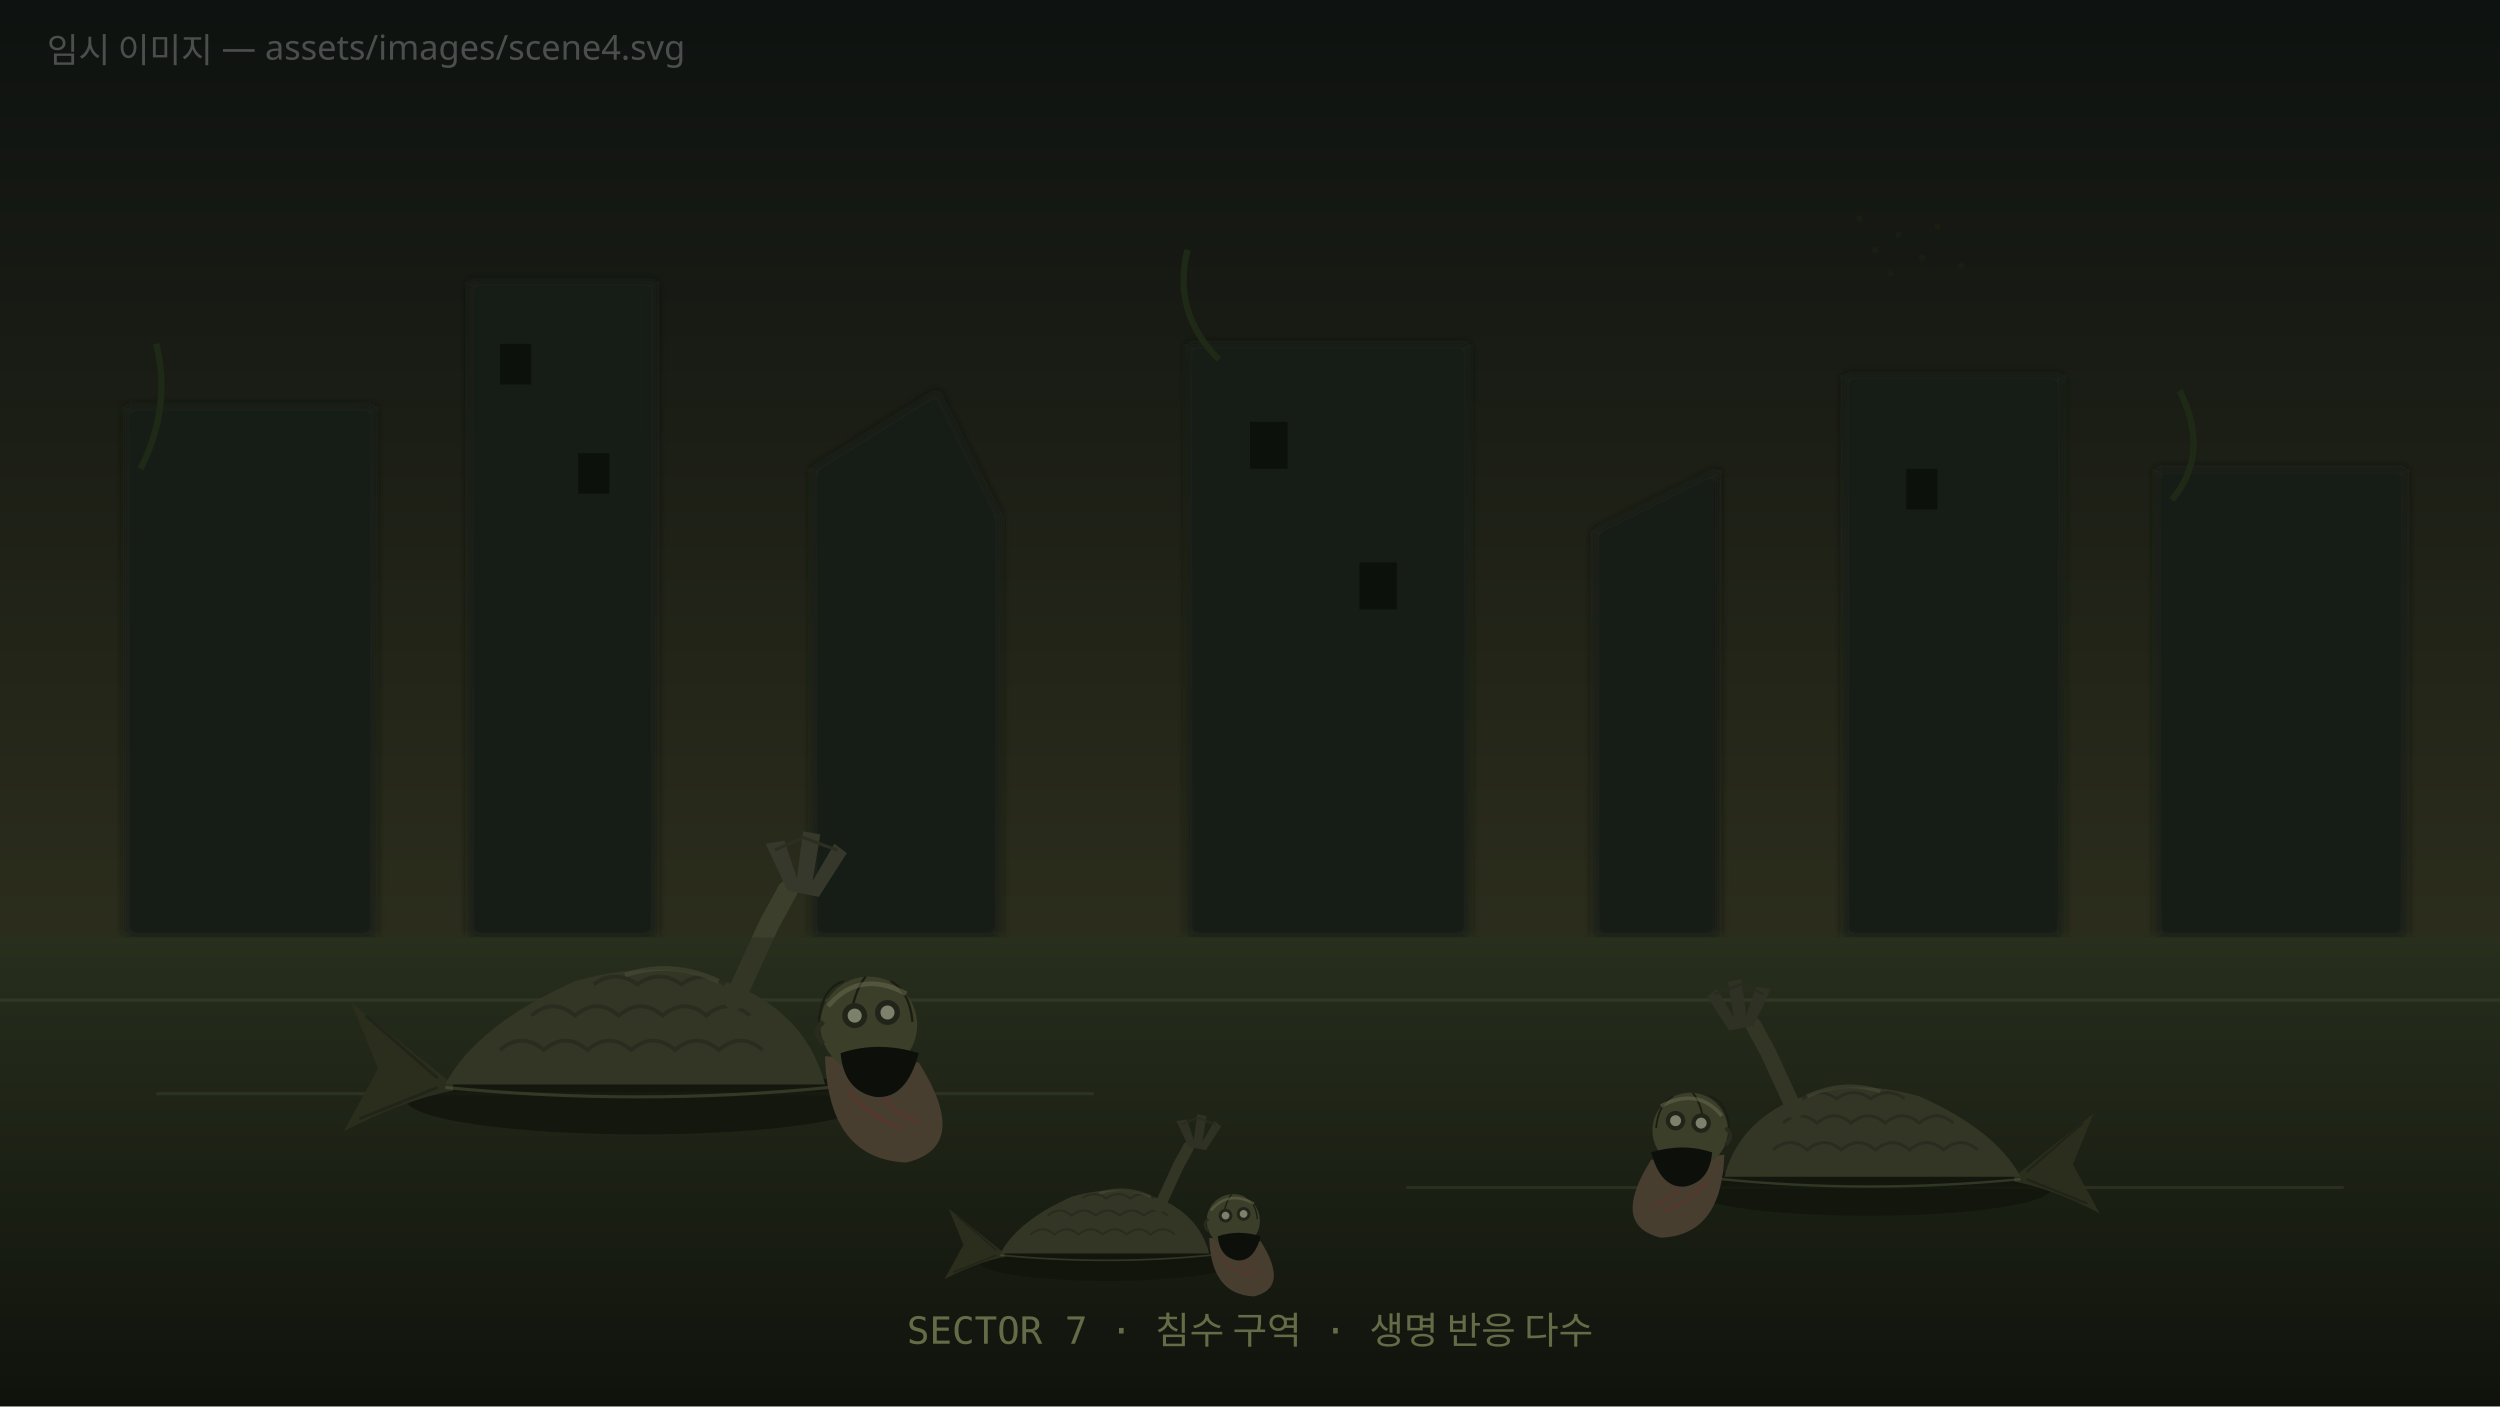
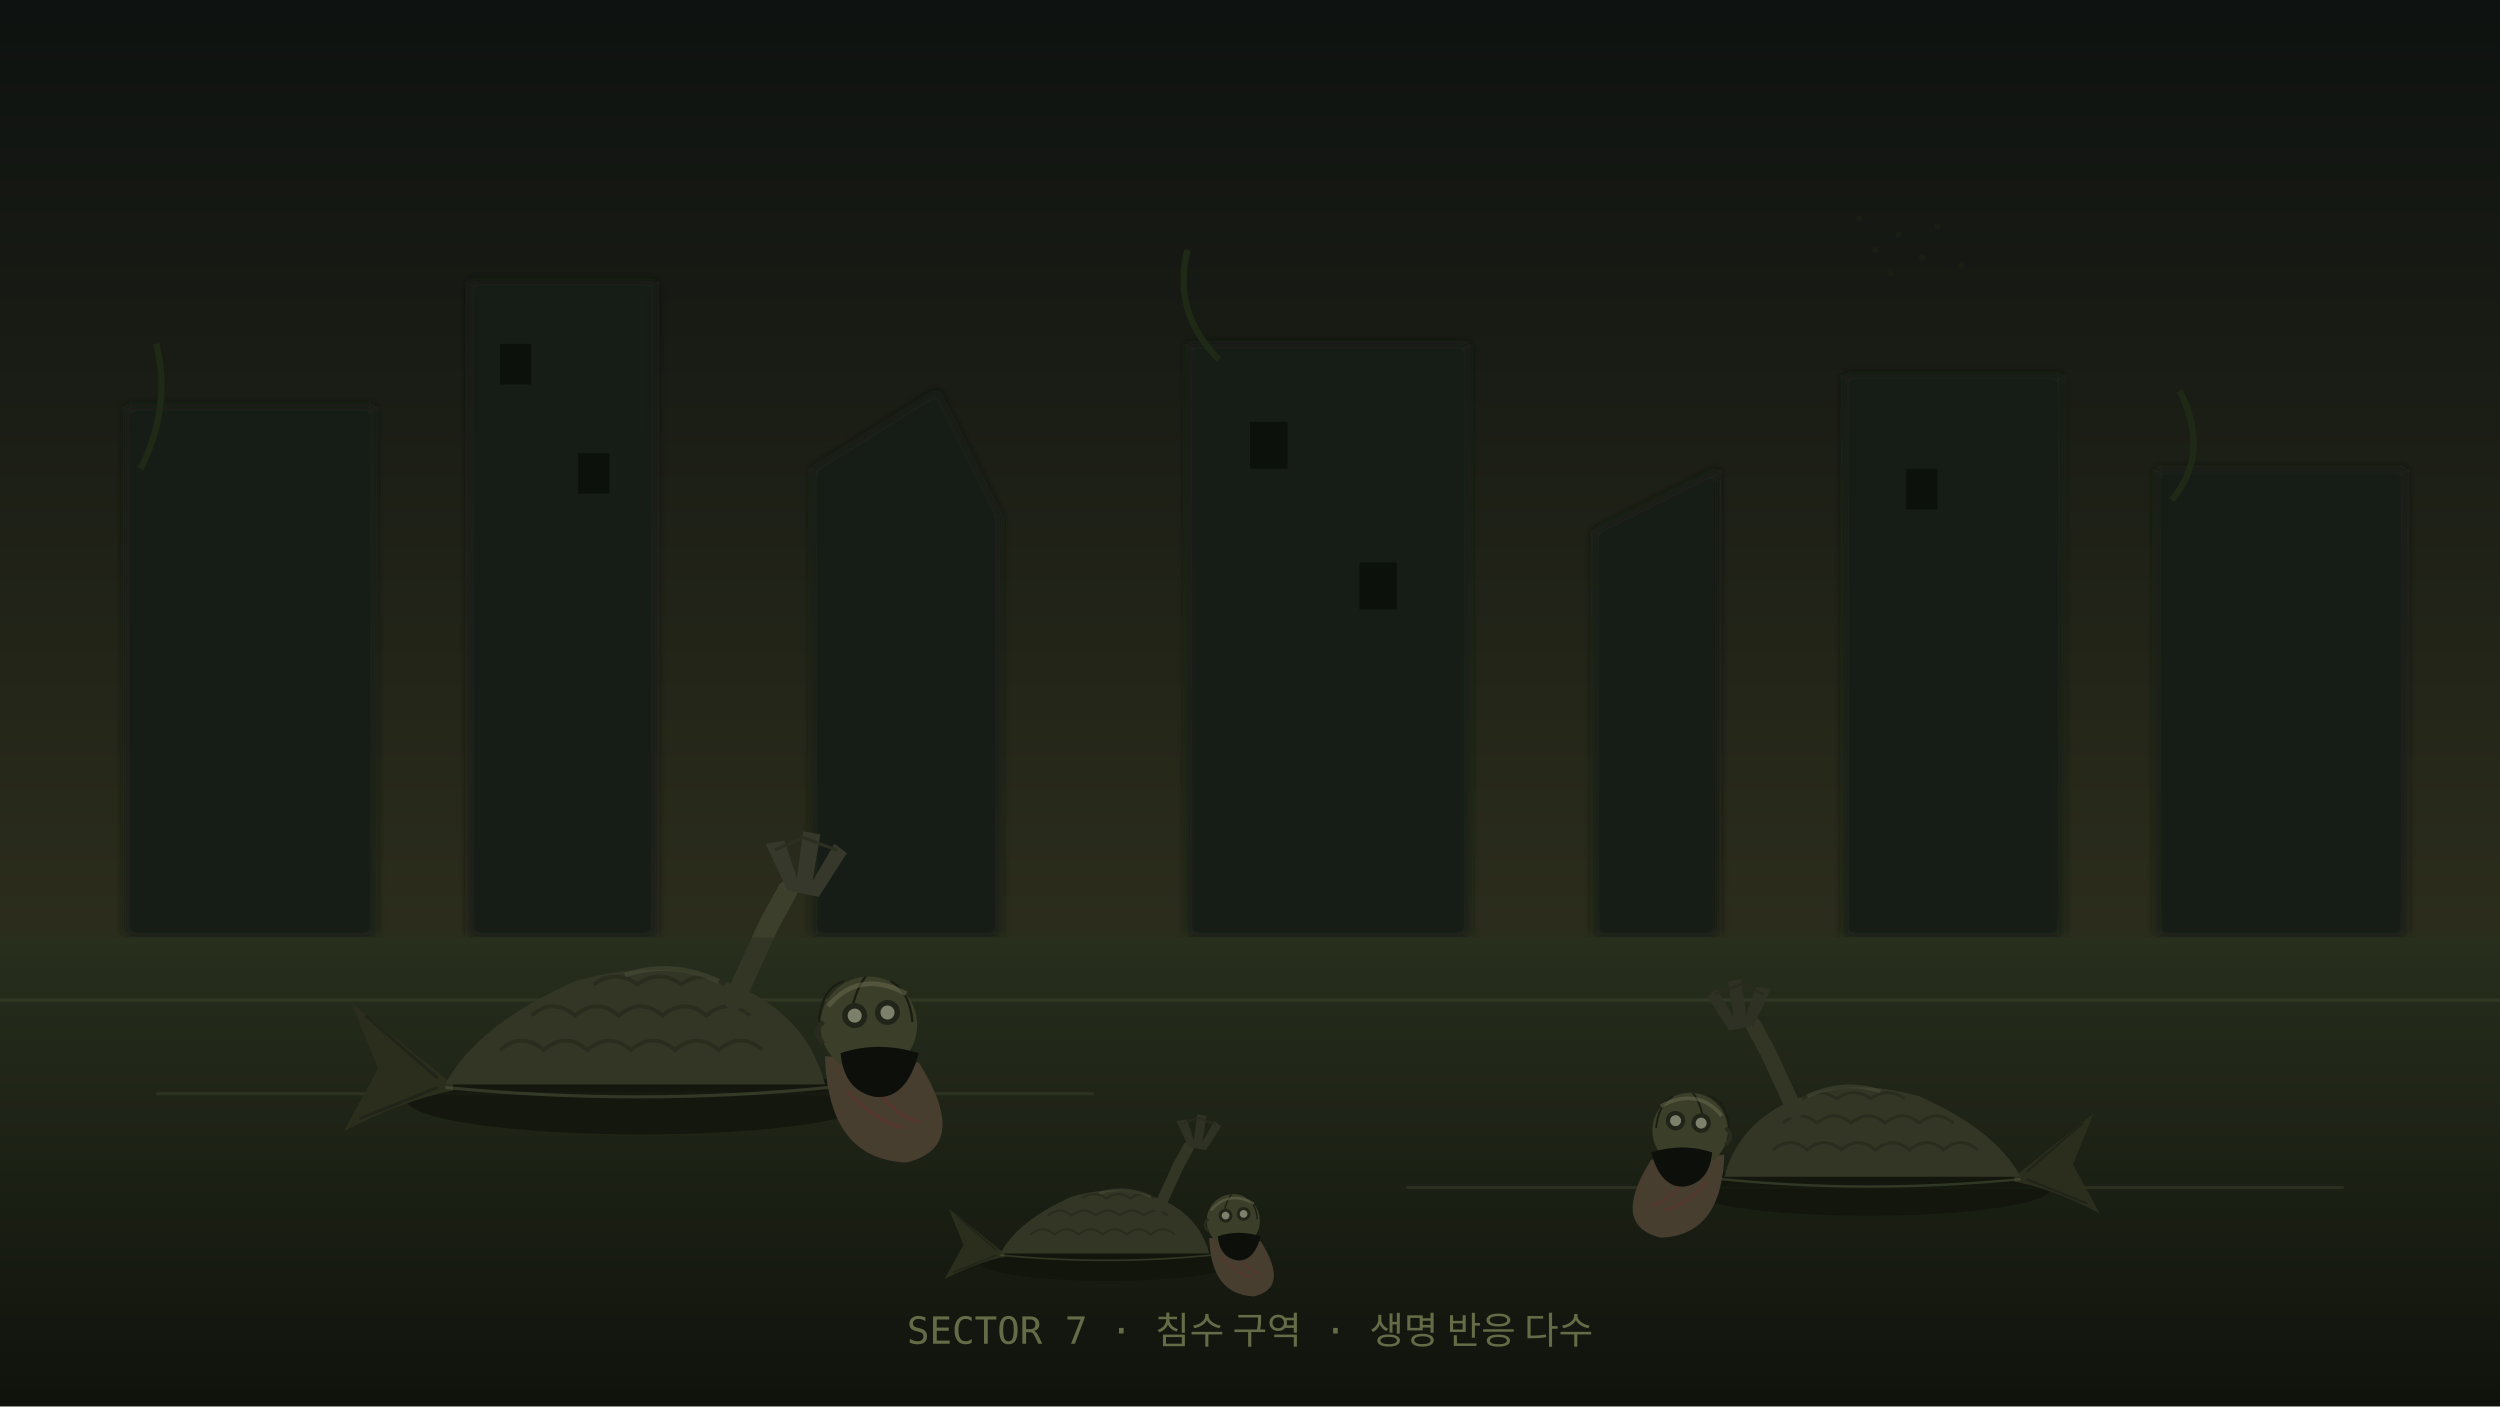
<svg xmlns="http://www.w3.org/2000/svg" viewBox="0 0 1600 900">
  <defs>
    <linearGradient id="sky" x1="0" y1="0" x2="0" y2="1">
      <stop offset="0" stop-color="#0e1210" />
      <stop offset="1" stop-color="#3a3a22" />
    </linearGradient>
    <linearGradient id="water" x1="0" y1="0" x2="0" y2="1">
      <stop offset="0" stop-color="#2c3420" />
      <stop offset="1" stop-color="#0a0d08" />
    </linearGradient>
    <filter id="haze">
      <feGaussianBlur stdDeviation="3" />
    </filter>
    <g id="hybrid">
      <ellipse cx="-20" cy="14" rx="150" ry="22" fill="#0b0f08" opacity=".8" />
      <path d="M-140 4 Q-170 -20 -205 -48 L-188 -6 L-210 34 Q-172 14 -140 8 Z" fill="#30331f" />
      <path d="M-196 -40 L-150 0 M-200 26 L-150 6" stroke="#23261a" stroke-width="2" />
      <path d="M-145 4 Q-125 -34 -62 -62 Q0 -80 52 -54 Q88 -34 98 4 Z" fill="#3c3f2b" />
      <g stroke="#2c2f20" stroke-width="2.5" fill="none" opacity=".9">
        <path d="M-110 -18 q14 -12 28 0 q14 -12 28 0 q14 -12 28 0 q14 -12 28 0 q14 -12 28 0 q14 -12 28 0" />
        <path d="M-90 -40 q14 -12 28 0 q14 -12 28 0 q14 -12 28 0 q14 -12 28 0 q14 -12 28 0" />
        <path d="M-50 -60 q14 -10 28 0 q14 -10 28 0 q14 -10 28 0" />
      </g>
      <path d="M-30 -66 Q0 -76 30 -62" stroke="#6a6c50" stroke-width="3" fill="none" opacity=".4" />
      <path d="M40 -50 L62 -98 L74 -120" stroke="#3c3f2b" stroke-width="13" stroke-linecap="round" fill="none" />
      <path d="M74 -120 L60 -150 L72 -152 L80 -128 L84 -158 L95 -156 L90 -126 L104 -150 L112 -144 L94 -116 Z" fill="#35382a" />
      <path d="M66 -146 L84 -154 L100 -148 L106 -146" stroke="#2c2f20" stroke-width="2" fill="none" />
      <path d="M98 -14 Q100 52 150 54 Q192 44 158 -10 Z" fill="#57493a" />
      <path d="M112 8 q16 18 36 24 M128 0 q10 22 30 28" stroke="#7a3a34" stroke-opacity=".6" stroke-width="2" fill="none" />
      <circle cx="126" cy="-34" r="31" fill="#46492f" />
      <path d="M110 -62 q-14 4 -16 26 M124 -65 q-8 10 -10 30 M140 -62 q12 6 14 26" stroke="#1a1c12" stroke-width="1.5" fill="none" />
      <path d="M100 -46 Q120 -70 150 -54" stroke="#8a8c68" stroke-width="3" fill="none" opacity=".5" />
      <path d="M97 -36 q-8 6 0 14" stroke="#2c2f20" stroke-width="3" fill="none" />
      <path d="M108 -16 Q132 -24 158 -16 Q150 14 130 12 Q110 8 108 -16 Z" fill="#070805" />
      <circle cx="117" cy="-40" r="8" fill="#23251a" />
      <circle cx="138" cy="-42" r="8" fill="#23251a" />
      <circle cx="117" cy="-40" r="4.5" fill="#b9bca0" opacity=".85" />
      <circle cx="138" cy="-42" r="4.5" fill="#b9bca0" opacity=".85" />
      <path d="M-145 6 Q-20 18 100 6" stroke="#8a9468" stroke-opacity=".35" stroke-width="2" fill="none" />
    </g>
  </defs>
  <rect width="1600" height="900" fill="url(#sky)" />
  <g fill="#141a13" filter="url(#haze)">
    <rect x="80" y="260" width="160" height="340" />
    <rect x="300" y="180" width="120" height="420" />
    <path d="M520 600 L520 300 L600 250 L640 330 L640 600 Z" />
    <rect x="760" y="220" width="180" height="380" />
    <path d="M1020 600 L1020 340 L1100 300 L1100 600 Z" />
    <rect x="1180" y="240" width="140" height="360" />
    <rect x="1380" y="300" width="160" height="300" />
  </g>
  <g fill="#0c100b" opacity=".9">
    <rect x="320" y="220" width="20" height="26" />
    <rect x="370" y="290" width="20" height="26" />
    <rect x="800" y="270" width="24" height="30" />
    <rect x="870" y="360" width="24" height="30" />
    <rect x="1220" y="300" width="20" height="26" />
  </g>
  <g stroke="#1f2a16" stroke-width="4" fill="none">
    <path d="M90 300 q20 -40 10 -80" />
    <path d="M780 230 q-30 -30 -20 -70" />
    <path d="M1390 320 q25 -30 5 -70" />
  </g>
  <rect y="600" width="1600" height="300" fill="url(#water)" />
  <g stroke="#566040" stroke-opacity=".35" stroke-width="2">
    <line x1="0" y1="640" x2="1600" y2="640" />
    <line x1="100" y1="700" x2="700" y2="700" />
    <line x1="900" y1="760" x2="1500" y2="760" />
  </g>
  <use href="#hybrid" transform="translate(430 690)" />
  <use href="#hybrid" transform="translate(1180 750) scale(-.78 .78)" />
  <use href="#hybrid" transform="translate(720 800) scale(.55)" />
  <rect y="600" width="1600" height="300" fill="#1c2214" opacity=".28" />
  <g fill="#1a1f12" opacity=".8">
    <circle cx="1200" cy="160" r="2" />
    <circle cx="1215" cy="150" r="2" />
    <circle cx="1230" cy="165" r="2" />
    <circle cx="1210" cy="175" r="2" />
    <circle cx="1240" cy="145" r="2" />
    <circle cx="1190" cy="140" r="2" />
    <circle cx="1255" cy="170" r="2" />
  </g>
  <text x="800" y="860" fill="#b8c080" opacity=".5" font-family="monospace" font-size="24" text-anchor="middle">SECTOR 7 · 침수 구역 · 생명 반응 다수</text>
-   <text x="30" y="40" fill="#ffffff" opacity=".25" font-family="sans-serif" font-size="22">임시 이미지 — assets/images/scene4.svg</text>
</svg>
